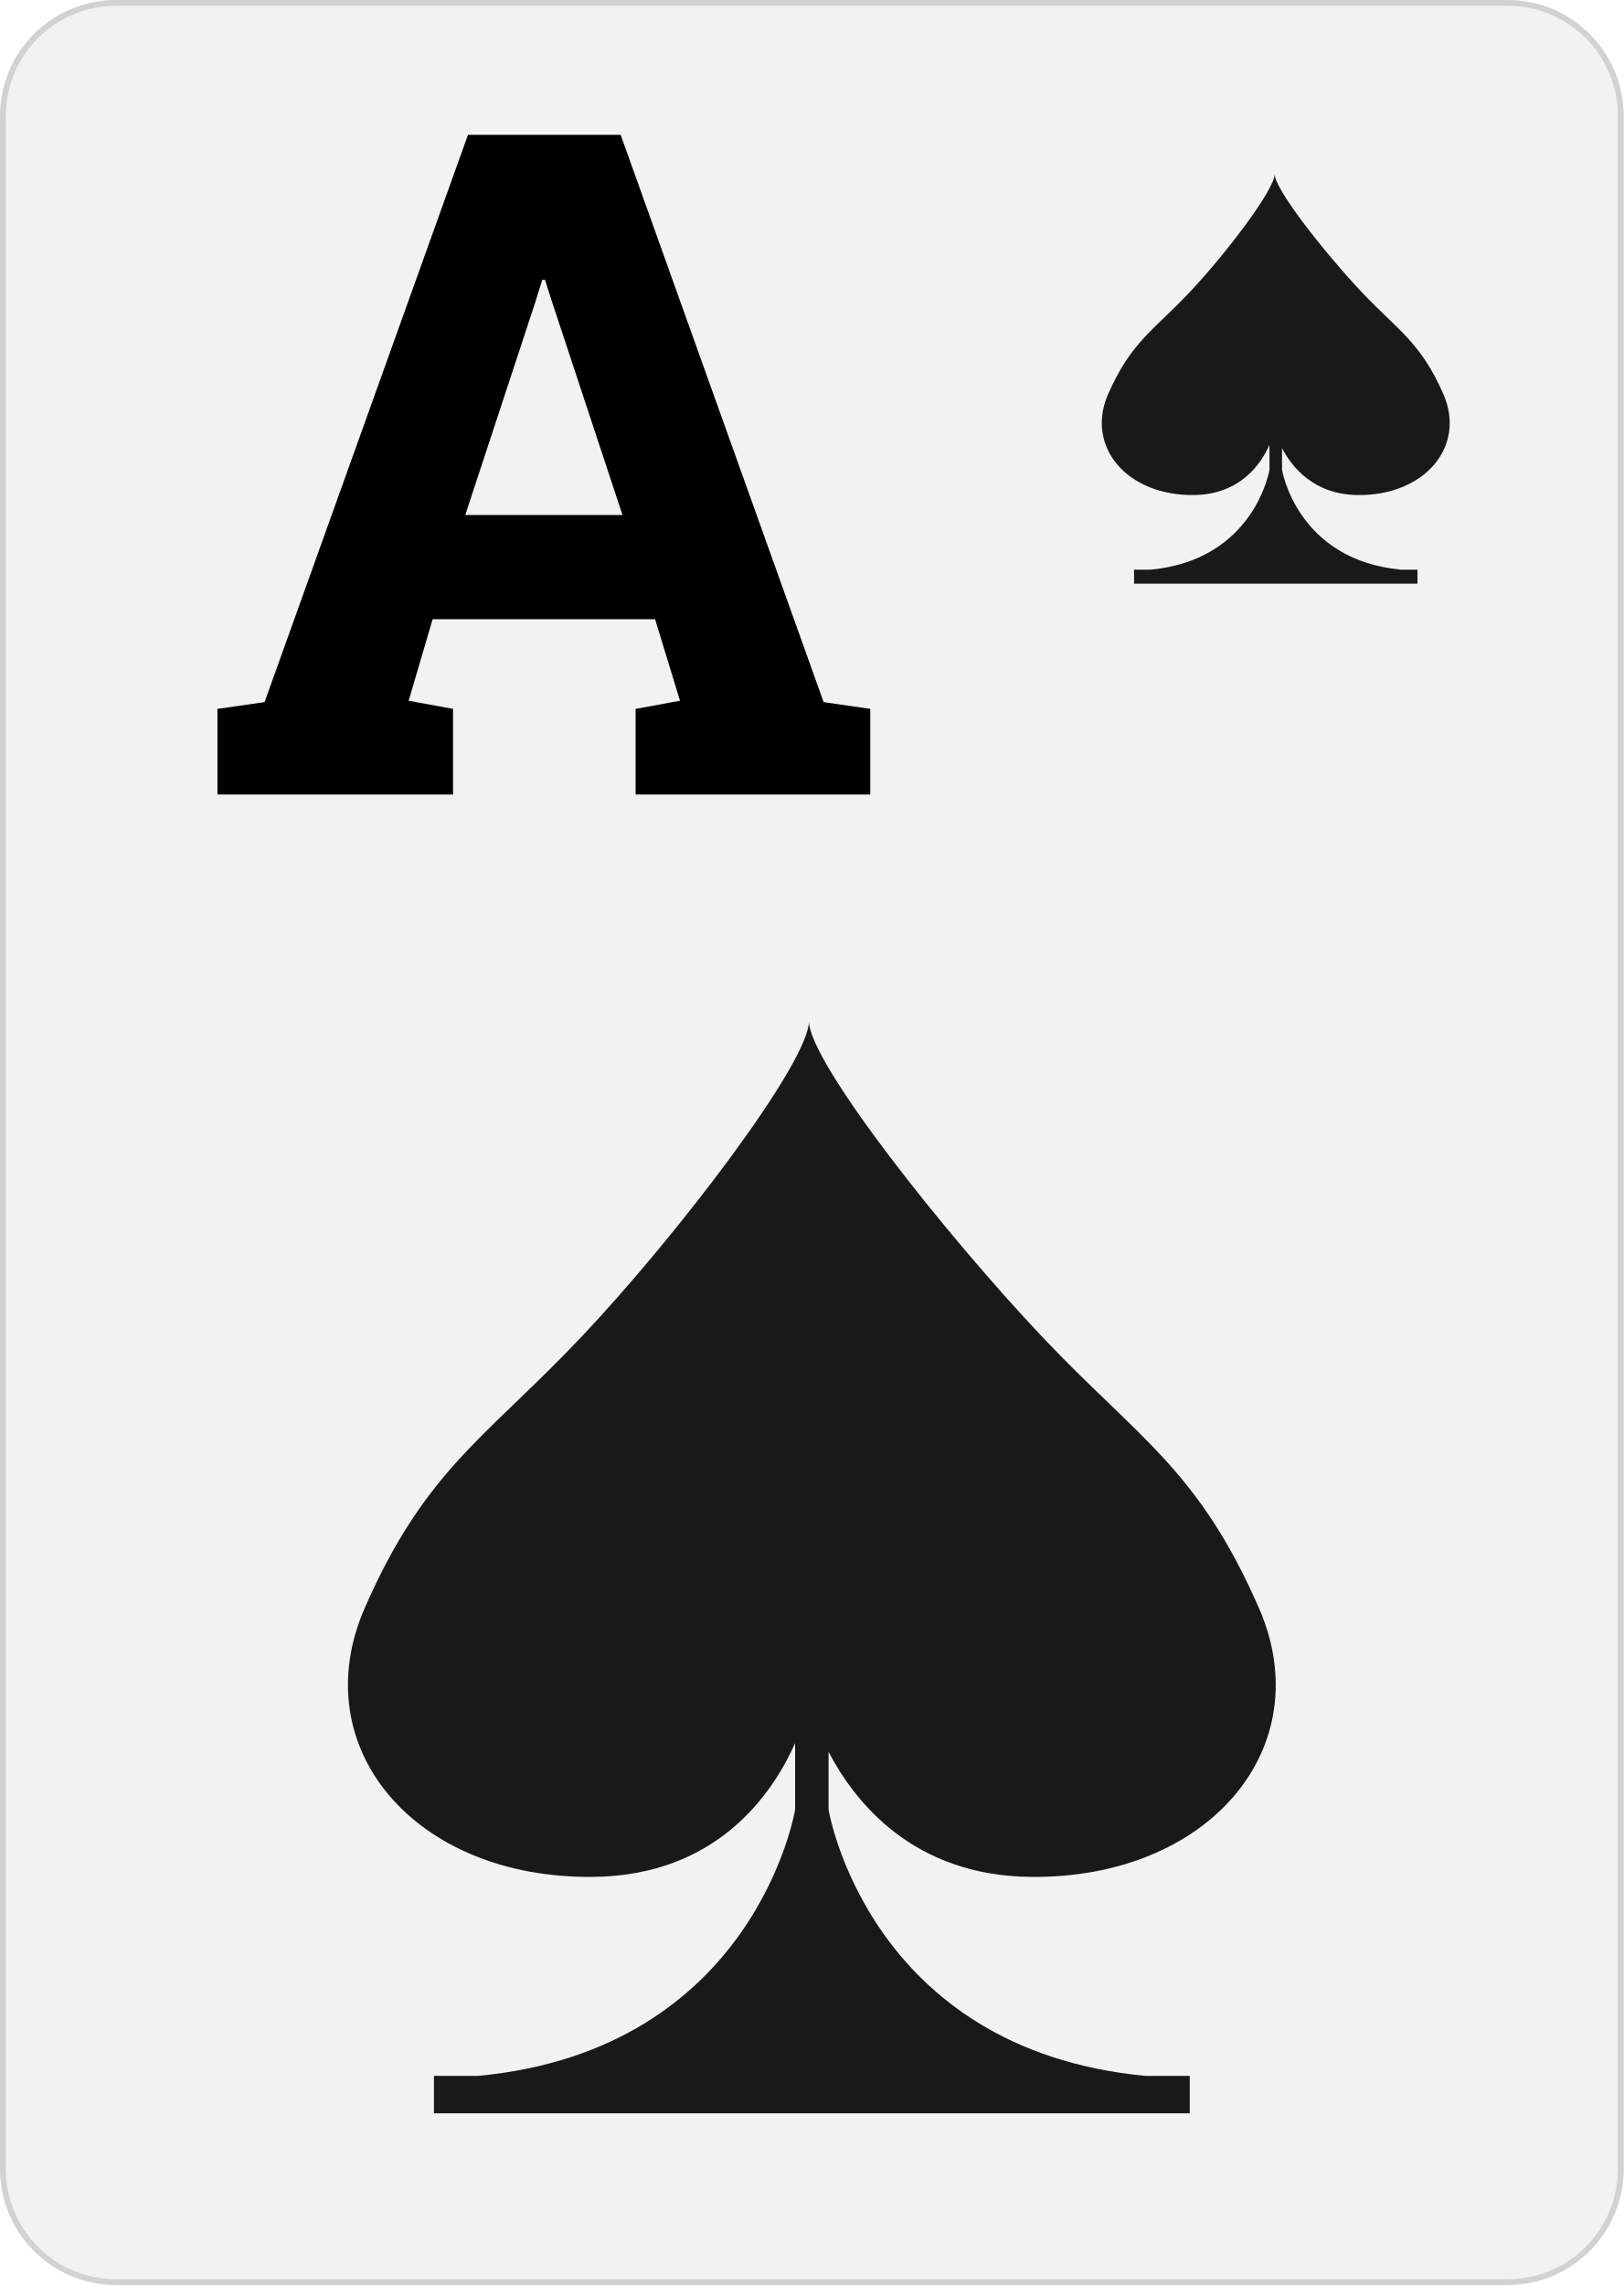
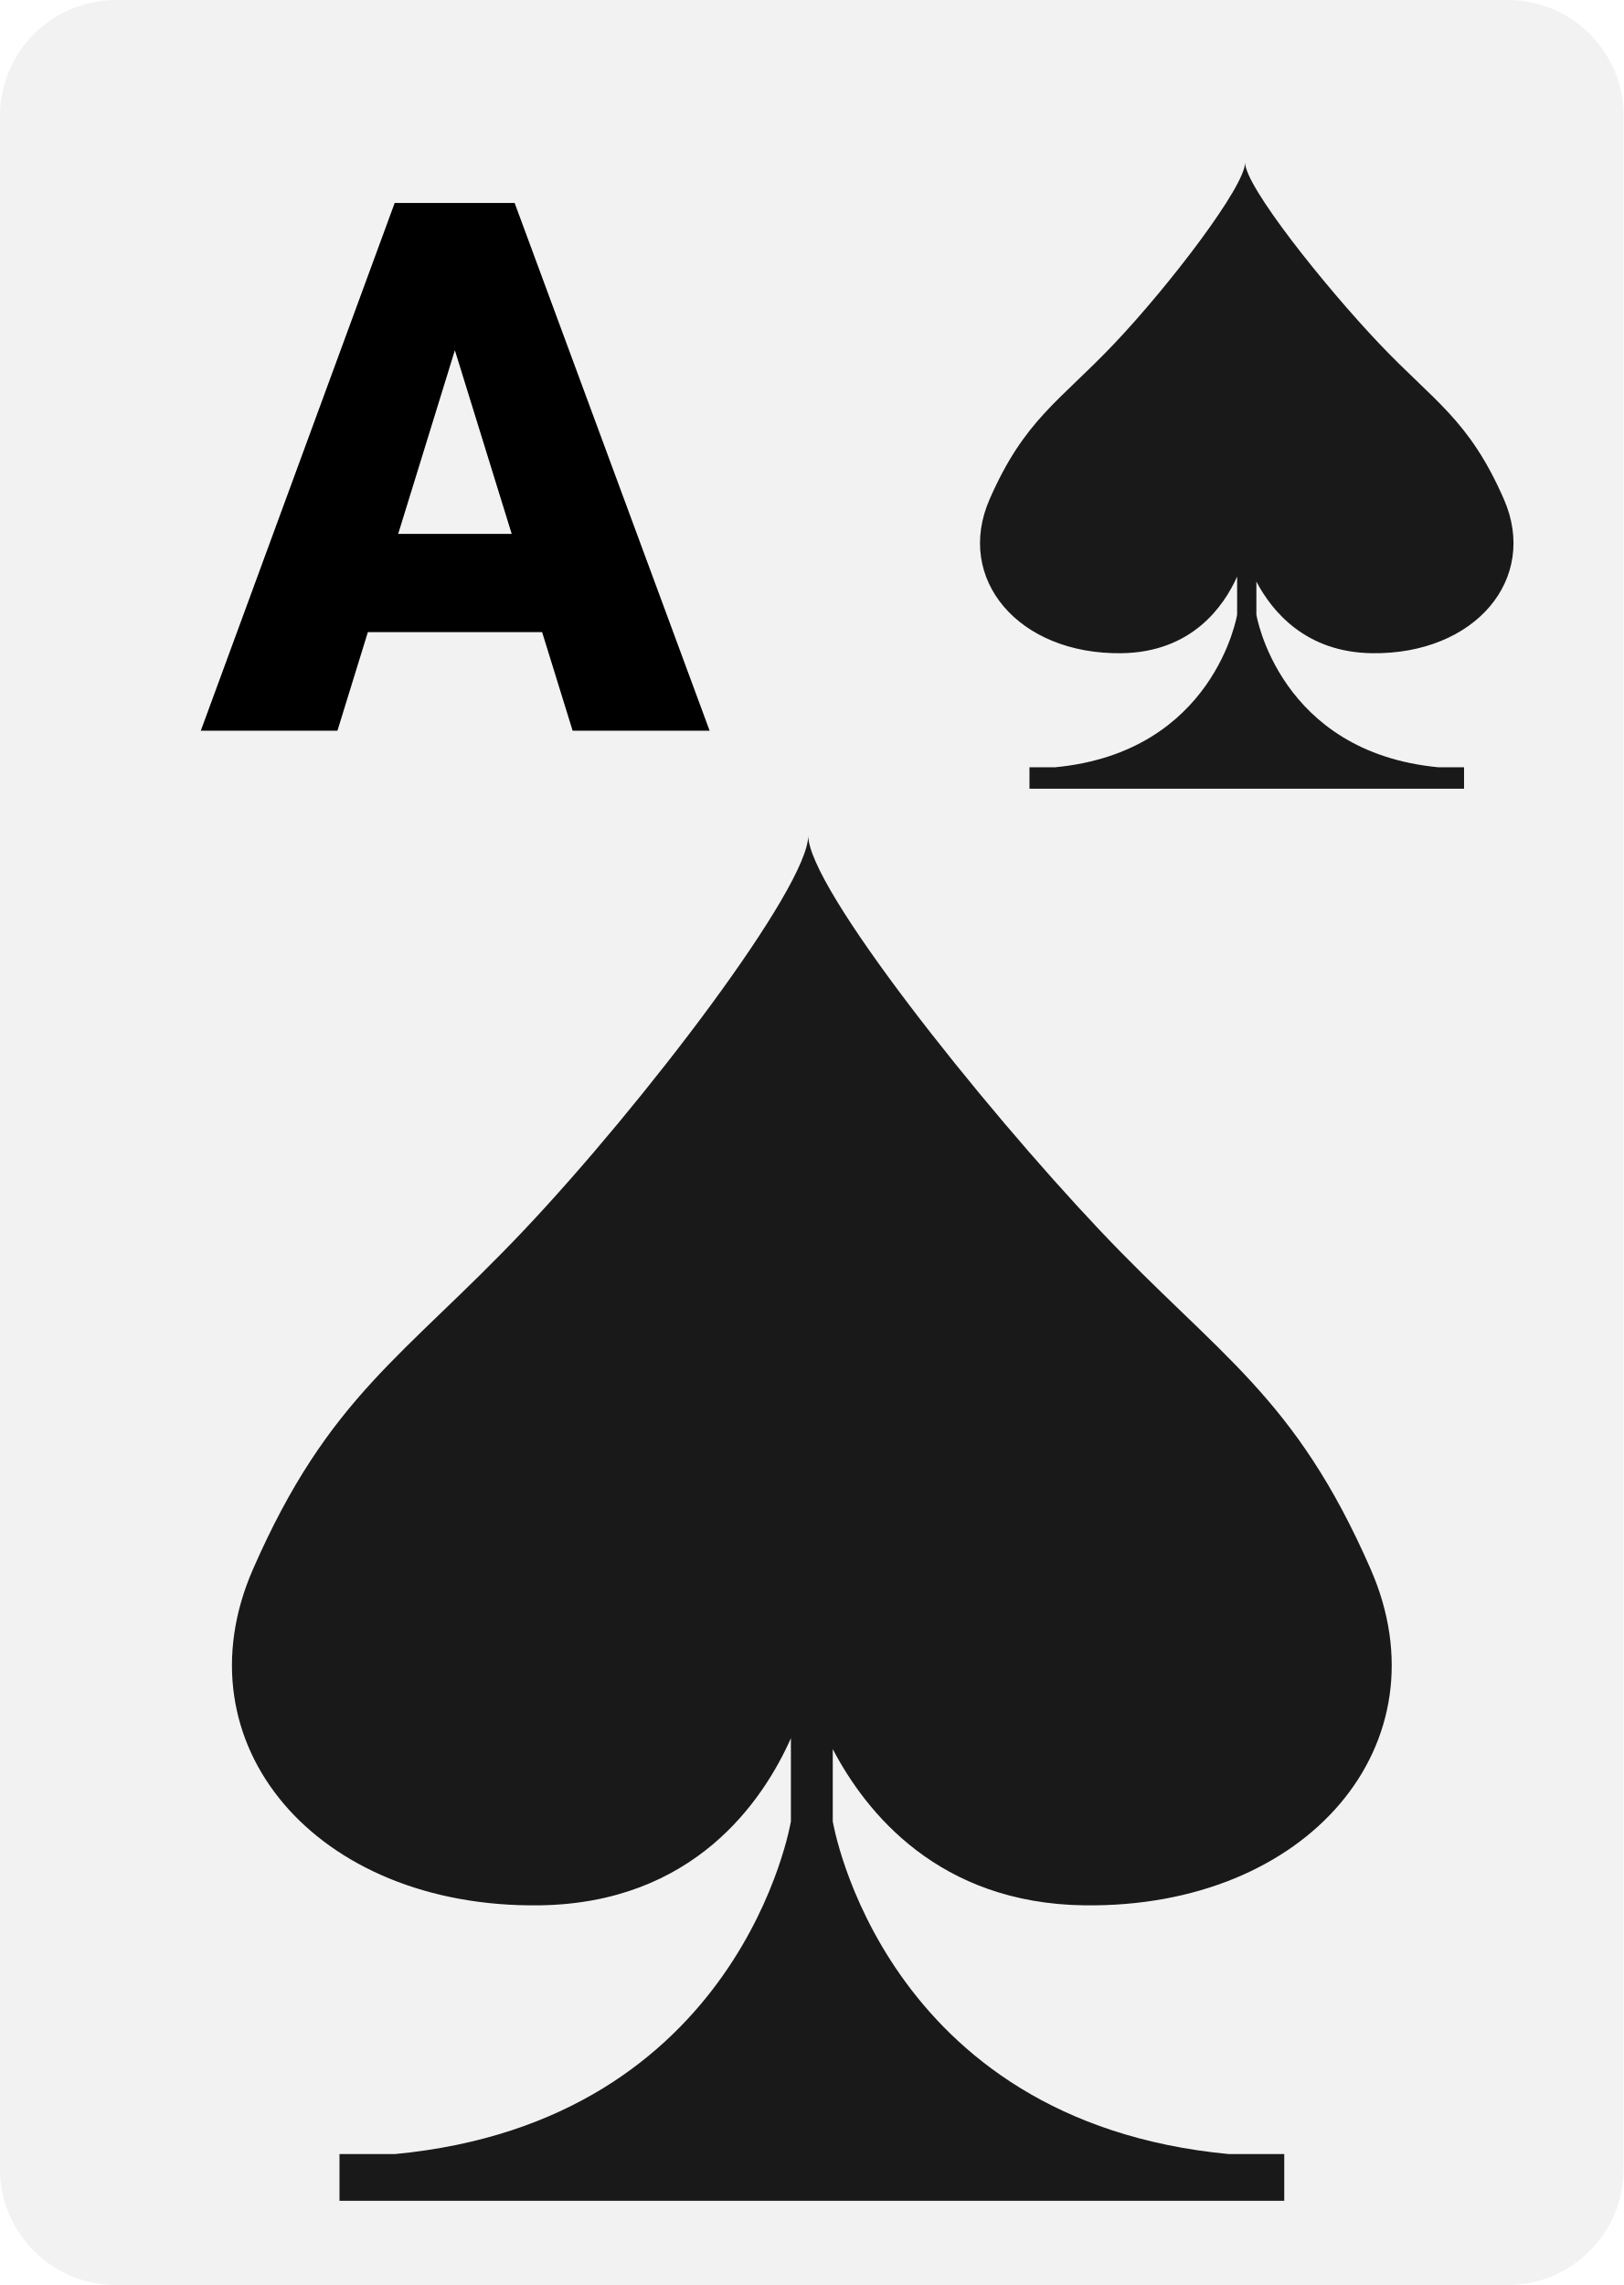
<svg xmlns="http://www.w3.org/2000/svg" width="280" height="394" viewBox="0 0 280 394" fill="none">
-   <rect x="0.5" y="0.5" width="279" height="393" rx="19.5" fill="#F2F2F2" stroke="#D2D2D2" />
-   <path d="M37.5 137V122.234L45.625 121.062L80.703 23.25H107.031L142.031 121.062L150.078 122.234V137H109.609V122.234L117.266 120.828L112.969 106.766H74.609L70.469 120.828L78.125 122.234V137H37.5ZM80.234 88.797H107.344L95.156 51.922L93.984 48.25H93.516L92.266 52.234L80.234 88.797Z" fill="black" />
-   <path fill-rule="evenodd" clip-rule="evenodd" d="M177.59 323.627C208.539 324.026 227.578 301.253 217.106 277.281C206.633 253.309 196.193 247.915 179.754 230.536C163.306 213.156 139.39 183.091 139.503 176C139.624 183.091 116.693 213.156 100.246 230.536C83.806 247.915 73.374 253.309 62.894 277.281C52.421 301.253 71.469 324.026 102.409 323.627C123.653 323.352 133.213 309.336 137.113 300.573L137.113 312.042C137.113 312.042 130.331 353.412 82.466 357.941L74.835 357.941L74.835 364.387L205.172 364.387L205.172 357.941L197.534 357.941C149.677 353.412 142.886 312.042 142.886 312.042L142.886 302.079C147.481 310.851 157.525 323.368 177.59 323.627Z" fill="#1A1919" />
-   <path fill-rule="evenodd" clip-rule="evenodd" d="M234.096 85.36C245.702 85.51 252.842 76.97 248.915 67.98C244.987 58.991 241.072 56.968 234.908 50.451C228.74 43.934 219.771 32.659 219.814 30C219.859 32.659 211.26 43.934 205.092 50.451C198.927 56.968 195.015 58.991 191.085 67.98C187.158 76.97 194.301 85.51 205.904 85.36C213.87 85.257 217.455 80.001 218.917 76.715L218.917 81.016C218.917 81.016 216.374 96.529 198.425 98.228L195.563 98.228L195.563 100.645L244.439 100.645L244.439 98.228L241.575 98.228C223.629 96.529 221.082 81.016 221.082 81.016L221.082 77.279C222.805 80.569 226.572 85.263 234.096 85.36Z" fill="#1A1919" />
+   <rect width="280" height="394" rx="20" fill="#F2F2F2" />
+   <path d="M80.375 54.125L58.188 126H34.625L68.062 35H83L80.375 54.125ZM98.75 126L76.5 54.125L73.625 35H88.75L122.375 126H98.75ZM97.875 92.062V109H51.188V92.062H97.875Z" fill="black" />
+   <path fill-rule="evenodd" clip-rule="evenodd" d="M186.987 328.534C225.674 329.033 249.473 300.566 236.382 270.601C223.292 240.636 210.241 233.894 189.692 212.17C169.133 190.445 139.238 152.864 139.379 144C139.53 152.864 110.866 190.445 90.307 212.17C69.758 233.894 56.718 240.636 43.617 270.601C30.526 300.566 54.336 329.033 93.012 328.534C119.566 328.19 131.516 310.67 136.391 299.716L136.391 314.052C136.391 314.052 127.913 365.765 68.082 371.426L58.544 371.426L58.544 379.484L221.465 379.484L221.465 371.426L211.917 371.426C152.096 365.765 143.608 314.052 143.608 314.052L143.608 301.598C149.351 312.564 161.906 328.209 186.987 328.534Z" fill="#1A1919" />
+   <path fill-rule="evenodd" clip-rule="evenodd" d="M236.614 112.633C254.41 112.862 265.357 99.806 259.336 86.063C253.314 72.32 247.311 69.228 237.858 59.265C228.401 49.301 214.649 32.066 214.714 28C214.784 32.066 201.598 49.301 192.141 59.265C182.689 69.228 176.69 72.32 170.664 86.063C164.642 99.806 175.594 112.862 193.385 112.633C205.601 112.475 211.098 104.44 213.34 99.416L213.34 105.991C213.34 105.991 209.44 129.708 181.918 132.304L177.53 132.304L177.53 136L252.474 136L252.474 132.304L248.082 132.304C220.564 129.708 216.66 105.991 216.66 105.991L216.66 100.279C219.301 105.309 225.077 112.484 236.614 112.633Z" fill="#1A1919" />
</svg>
